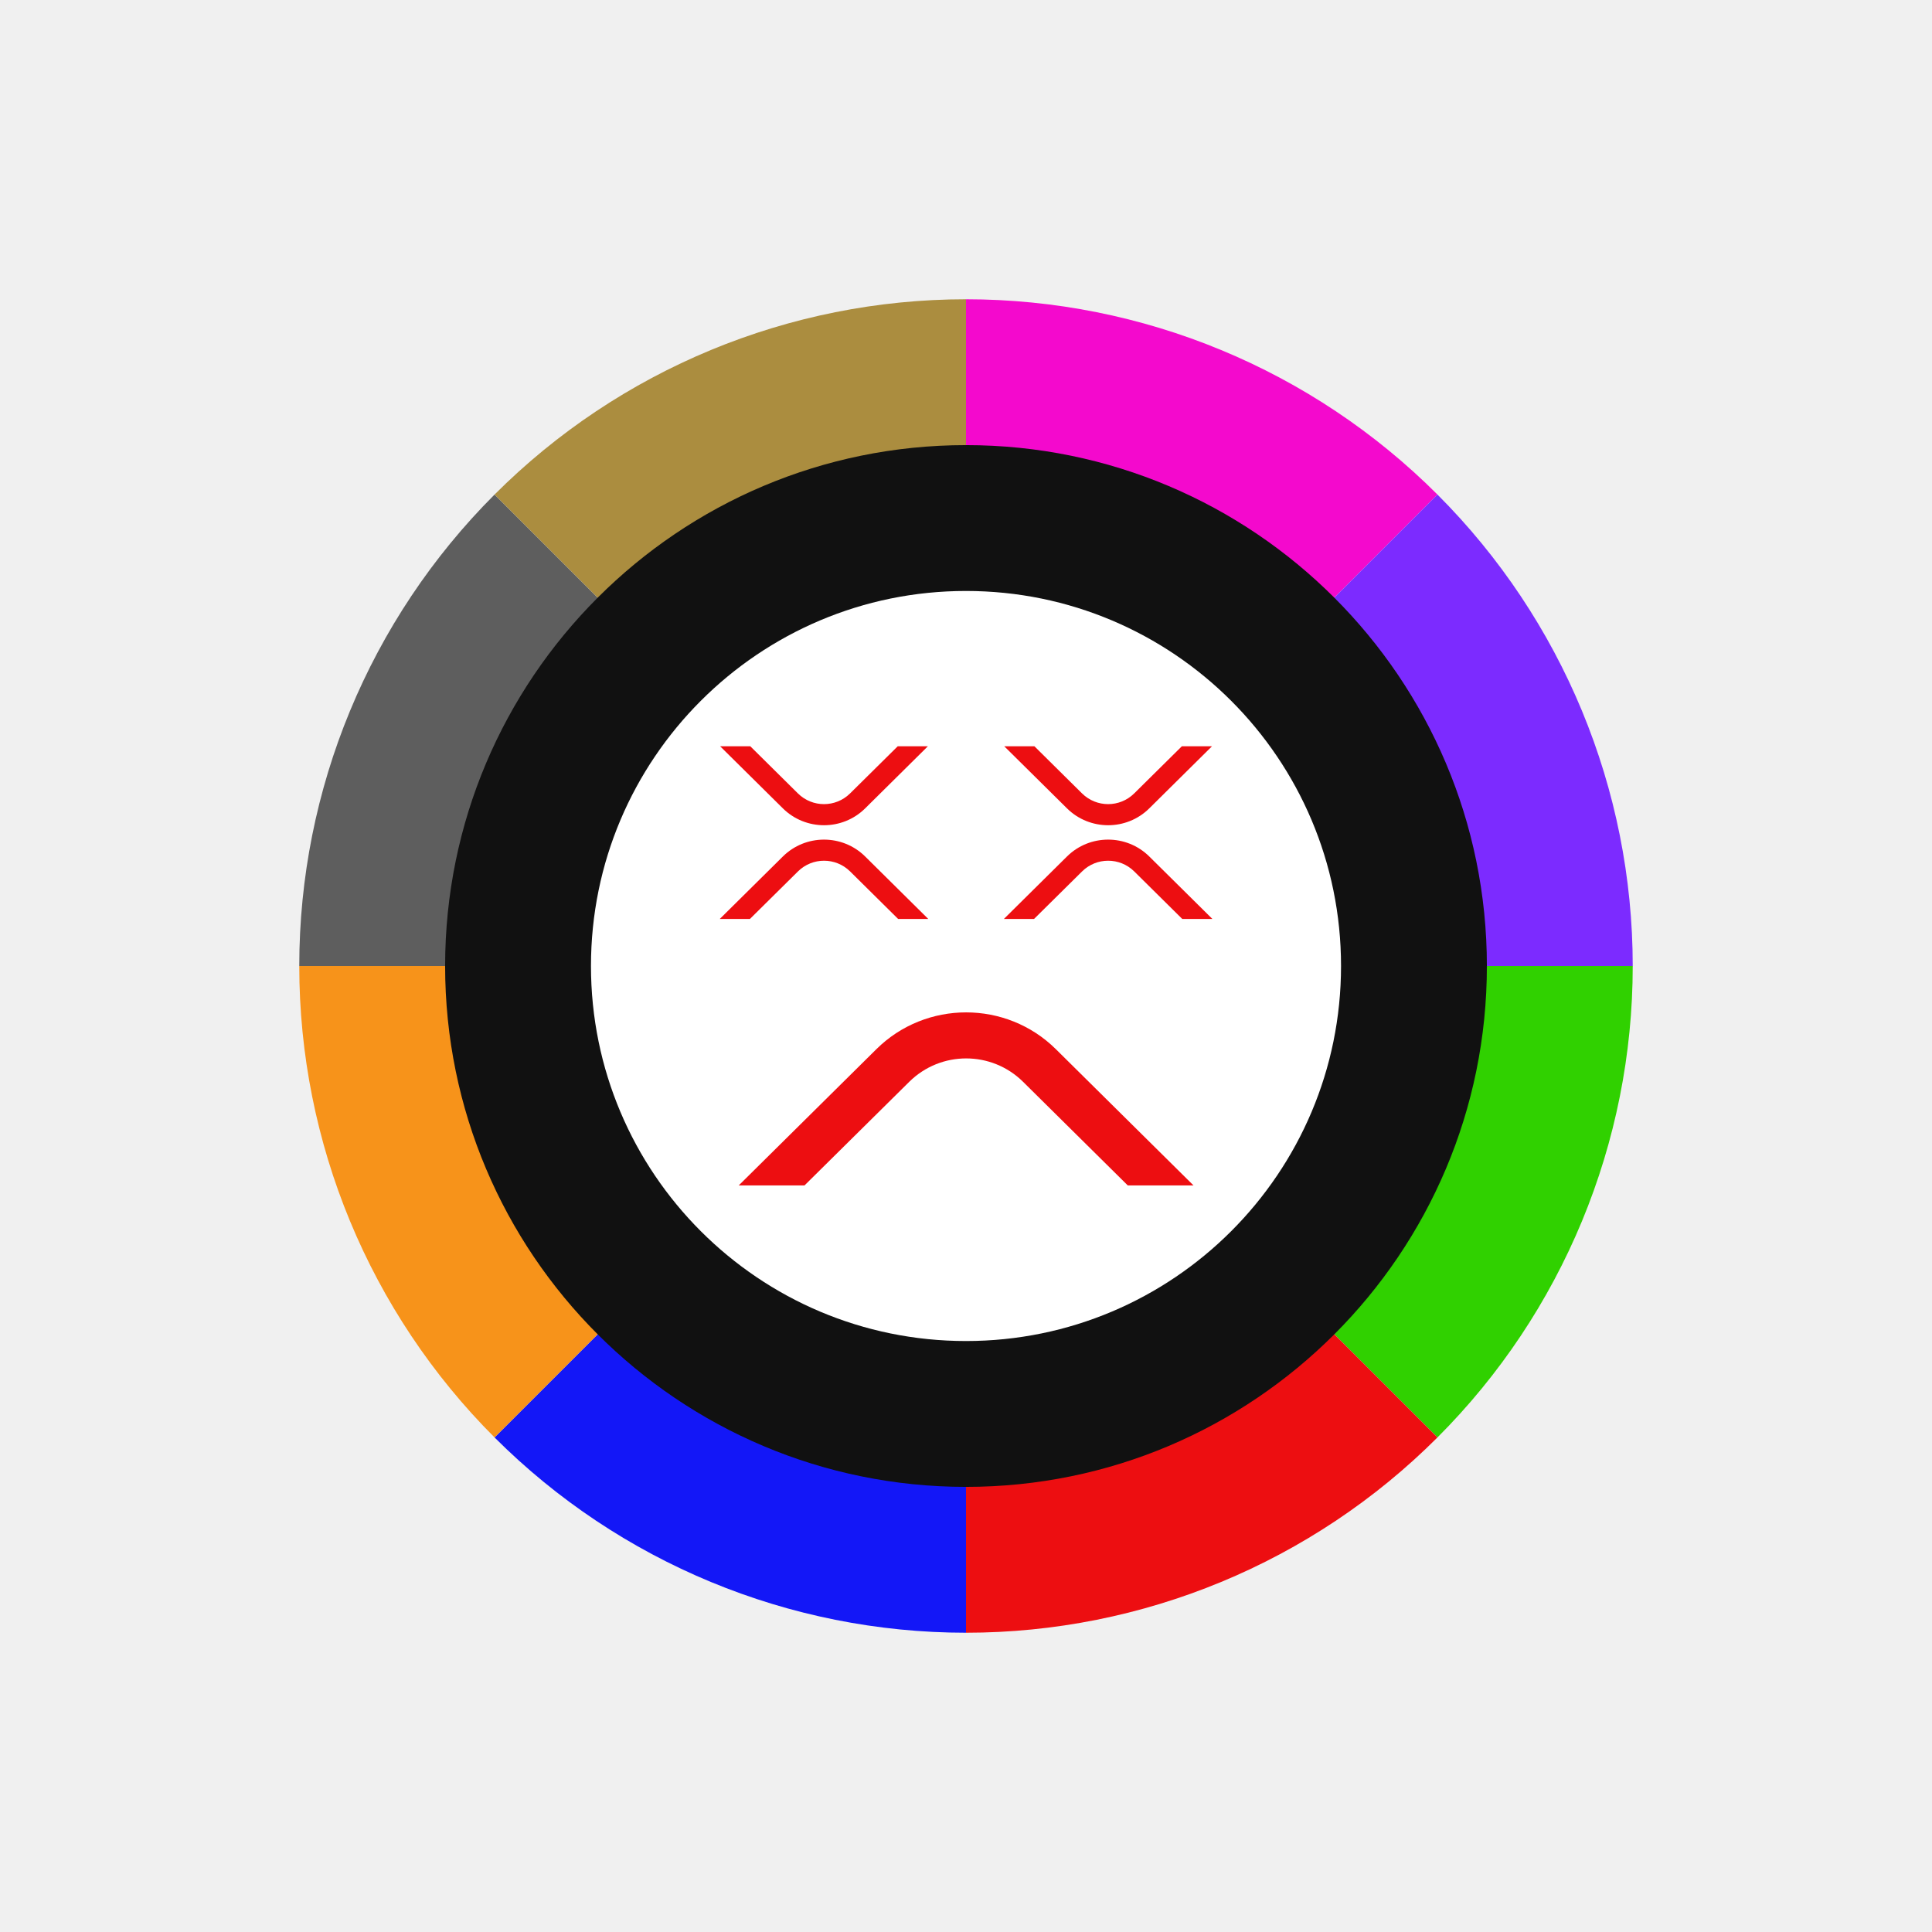
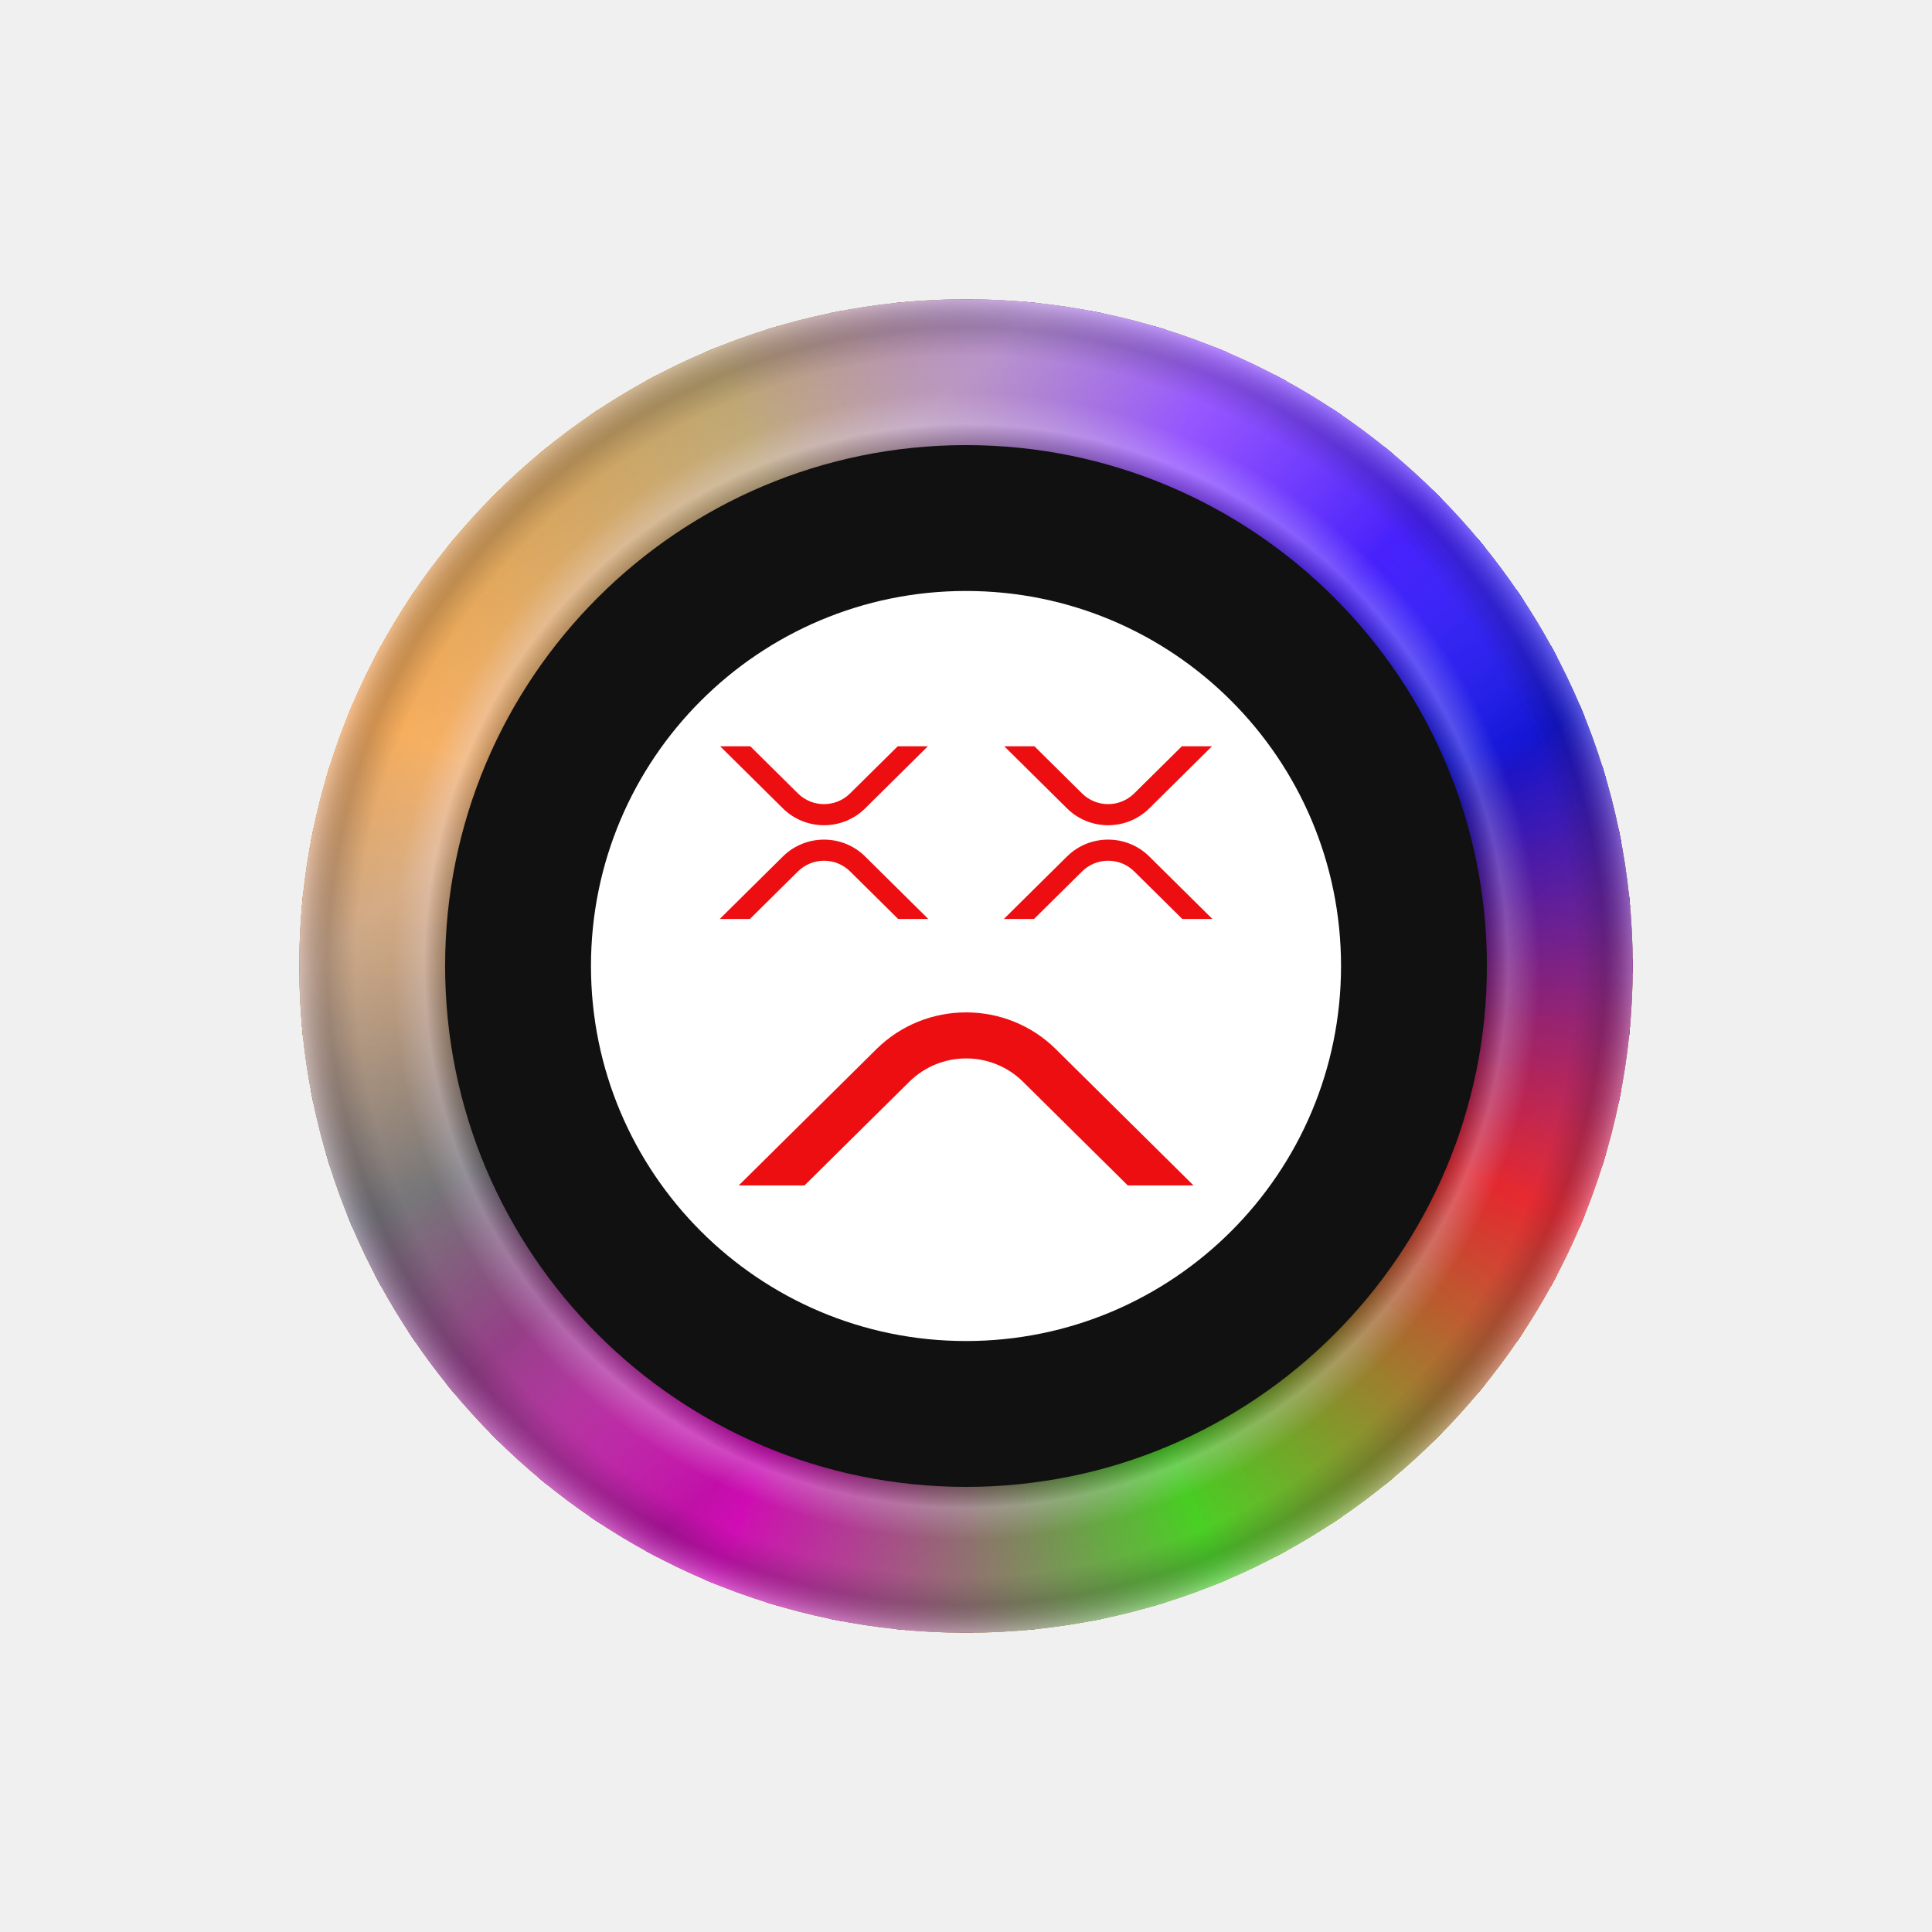
<svg xmlns="http://www.w3.org/2000/svg" viewBox="-51 -51 102 102">
  <g>
-     <g aria-label="Eight equal color segments">
-       <path data-color="pink" fill="#f409cd" d="M 0 0 L 0 -35.2 A 35.2 35.2 0 0 1 24.89 -24.89 Z" />
-       <path data-color="purple" fill="#7c2bff" d="M 0 0 L 24.89 -24.89 A 35.2 35.2 0 0 1 35.2 0 Z" />
-       <path data-color="green" fill="#30d100" d="M 0 0 L 35.2 0 A 35.2 35.2 0 0 1 24.89 24.89 Z" />
-       <path data-color="red" fill="#ed0e11" d="M 0 0 L 24.89 24.89 A 35.2 35.2 0 0 1 0 35.2 Z" />
-       <path data-color="blue" fill="#1317f7" d="M 0 0 L 0 35.2 A 35.2 35.2 0 0 1 -24.89 24.89 Z" />
-       <path data-color="orange" fill="#f7931a" d="M 0 0 L -24.89 24.89 A 35.2 35.2 0 0 1 -35.2 0 Z" />
-       <path data-color="silver" fill="#5e5e5e" d="M 0 0 L -35.2 0 A 35.2 35.2 0 0 1 -24.89 -24.89 Z" />
-       <path data-color="gold" fill="#ab8d3f" d="M 0 0 L -24.89 -24.89 A 35.2 35.2 0 0 1 0 -35.2 Z" />
+     <defs>
+       <clipPath id="prism-disc">
+         <circle r="35.2" />
+       </clipPath>
+       <linearGradient id="prism-0" gradientUnits="userSpaceOnUse" x1="-11.997" y1="-28.964" x2="-9.1" y2="-30">
+         <stop stop-color="#ab8d3f" />
+         <stop offset="1" stop-color="#a58157" />
+       </linearGradient>
+       <linearGradient id="prism-1" gradientUnits="userSpaceOnUse" x1="-9.1" y1="-30" x2="-6.116" y2="-30.748">
+         <stop stop-color="#a58157" />
+         <stop offset="1" stop-color="#9f756f" />
+       </linearGradient>
+       <linearGradient id="prism-2" gradientUnits="userSpaceOnUse" x1="-6.116" y1="-30.748" x2="-3.073" y2="-31.199">
+         <stop stop-color="#9f756f" />
+         <stop offset="1" stop-color="#996887" />
+       </linearGradient>
+       <linearGradient id="prism-3" gradientUnits="userSpaceOnUse" x1="-3.073" y1="-31.199" x2="0" y2="-31.35">
+         <stop stop-color="#996887" />
+         <stop offset="1" stop-color="#945c9f" />
+       </linearGradient>
+       <linearGradient id="prism-4" gradientUnits="userSpaceOnUse" x1="0" y1="-31.35" x2="3.073" y2="-31.199">
+         <stop stop-color="#945c9f" />
+         <stop offset="1" stop-color="#8e50b7" />
+       </linearGradient>
+       <linearGradient id="prism-5" gradientUnits="userSpaceOnUse" x1="3.073" y1="-31.199" x2="6.116" y2="-30.748">
+         <stop stop-color="#8e50b7" />
+         <stop offset="1" stop-color="#8844cf" />
+       </linearGradient>
+       <linearGradient id="prism-6" gradientUnits="userSpaceOnUse" x1="6.116" y1="-30.748" x2="9.1" y2="-30">
+         <stop stop-color="#8844cf" />
+         <stop offset="1" stop-color="#8237e7" />
+       </linearGradient>
+       <linearGradient id="prism-7" gradientUnits="userSpaceOnUse" x1="9.1" y1="-30" x2="11.997" y2="-28.964">
+         <stop stop-color="#8237e7" />
+         <stop offset="1" stop-color="#7c2bff" />
+       </linearGradient>
+       <linearGradient id="prism-8" gradientUnits="userSpaceOnUse" x1="11.997" y1="-28.964" x2="14.778" y2="-27.648">
+         <stop stop-color="#7c2bff" />
+         <stop offset="1" stop-color="#6f29fe" />
+       </linearGradient>
+       <linearGradient id="prism-9" gradientUnits="userSpaceOnUse" x1="14.778" y1="-27.648" x2="17.417" y2="-26.067">
+         <stop stop-color="#6f29fe" />
+         <stop offset="1" stop-color="#6226fd" />
+       </linearGradient>
+       <linearGradient id="prism-10" gradientUnits="userSpaceOnUse" x1="17.417" y1="-26.067" x2="19.888" y2="-24.234">
+         <stop stop-color="#6226fd" />
+         <stop offset="1" stop-color="#5524fc" />
+       </linearGradient>
+       <linearGradient id="prism-11" gradientUnits="userSpaceOnUse" x1="19.888" y1="-24.234" x2="22.168" y2="-22.168">
+         <stop stop-color="#5524fc" />
+         <stop offset="1" stop-color="#4821fb" />
+       </linearGradient>
+       <linearGradient id="prism-12" gradientUnits="userSpaceOnUse" x1="22.168" y1="-22.168" x2="24.234" y2="-19.888">
+         <stop stop-color="#4821fb" />
+         <stop offset="1" stop-color="#3a1ffa" />
+       </linearGradient>
+       <linearGradient id="prism-13" gradientUnits="userSpaceOnUse" x1="24.234" y1="-19.888" x2="26.067" y2="-17.417">
+         <stop stop-color="#3a1ffa" />
+         <stop offset="1" stop-color="#2d1cf9" />
+       </linearGradient>
+       <linearGradient id="prism-14" gradientUnits="userSpaceOnUse" x1="26.067" y1="-17.417" x2="27.648" y2="-14.778">
+         <stop stop-color="#2d1cf9" />
+         <stop offset="1" stop-color="#201af8" />
+       </linearGradient>
+       <linearGradient id="prism-15" gradientUnits="userSpaceOnUse" x1="27.648" y1="-14.778" x2="28.964" y2="-11.997">
+         <stop stop-color="#201af8" />
+         <stop offset="1" stop-color="#1317f7" />
+       </linearGradient>
+       <linearGradient id="prism-16" gradientUnits="userSpaceOnUse" x1="28.964" y1="-11.997" x2="30" y2="-9.1">
+         <stop stop-color="#1317f7" />
+         <stop offset="1" stop-color="#2e16da" />
+       </linearGradient>
+       <linearGradient id="prism-17" gradientUnits="userSpaceOnUse" x1="30" y1="-9.1" x2="30.748" y2="-6.116">
+         <stop stop-color="#2e16da" />
+         <stop offset="1" stop-color="#4a15be" />
+       </linearGradient>
+       <linearGradient id="prism-18" gradientUnits="userSpaceOnUse" x1="30.748" y1="-6.116" x2="31.199" y2="-3.073">
+         <stop stop-color="#4a15be" />
+         <stop offset="1" stop-color="#6514a1" />
+       </linearGradient>
+       <linearGradient id="prism-19" gradientUnits="userSpaceOnUse" x1="31.199" y1="-3.073" x2="31.35" y2="0">
+         <stop stop-color="#6514a1" />
+         <stop offset="1" stop-color="#801384" />
+       </linearGradient>
+       <linearGradient id="prism-20" gradientUnits="userSpaceOnUse" x1="31.35" y1="0" x2="31.199" y2="3.073">
+         <stop stop-color="#801384" />
+         <stop offset="1" stop-color="#9b1167" />
+       </linearGradient>
+       <linearGradient id="prism-21" gradientUnits="userSpaceOnUse" x1="31.199" y1="3.073" x2="30.748" y2="6.116">
+         <stop stop-color="#9b1167" />
+         <stop offset="1" stop-color="#b7104b" />
+       </linearGradient>
+       <linearGradient id="prism-22" gradientUnits="userSpaceOnUse" x1="30.748" y1="6.116" x2="30" y2="9.1">
+         <stop stop-color="#b7104b" />
+         <stop offset="1" stop-color="#d20f2e" />
+       </linearGradient>
+       <linearGradient id="prism-23" gradientUnits="userSpaceOnUse" x1="30" y1="9.1" x2="28.964" y2="11.997">
+         <stop stop-color="#d20f2e" />
+         <stop offset="1" stop-color="#ed0e11" />
+       </linearGradient>
+       <linearGradient id="prism-24" gradientUnits="userSpaceOnUse" x1="28.964" y1="11.997" x2="27.648" y2="14.778">
+         <stop stop-color="#ed0e11" />
+         <stop offset="1" stop-color="#d5260f" />
+       </linearGradient>
+       <linearGradient id="prism-25" gradientUnits="userSpaceOnUse" x1="27.648" y1="14.778" x2="26.067" y2="17.417">
+         <stop stop-color="#d5260f" />
+         <stop offset="1" stop-color="#be3f0d" />
+       </linearGradient>
+       <linearGradient id="prism-26" gradientUnits="userSpaceOnUse" x1="26.067" y1="17.417" x2="24.234" y2="19.888">
+         <stop stop-color="#be3f0d" />
+         <stop offset="1" stop-color="#a6570b" />
+       </linearGradient>
+       <linearGradient id="prism-27" gradientUnits="userSpaceOnUse" x1="24.234" y1="19.888" x2="22.168" y2="22.168">
+         <stop stop-color="#a6570b" />
+         <stop offset="1" stop-color="#8f7009" />
+       </linearGradient>
+       <linearGradient id="prism-28" gradientUnits="userSpaceOnUse" x1="22.168" y1="22.168" x2="19.888" y2="24.234">
+         <stop stop-color="#8f7009" />
+         <stop offset="1" stop-color="#778806" />
+       </linearGradient>
+       <linearGradient id="prism-29" gradientUnits="userSpaceOnUse" x1="19.888" y1="24.234" x2="17.417" y2="26.067">
+         <stop stop-color="#778806" />
+         <stop offset="1" stop-color="#5fa004" />
+       </linearGradient>
+       <linearGradient id="prism-30" gradientUnits="userSpaceOnUse" x1="17.417" y1="26.067" x2="14.778" y2="27.648">
+         <stop stop-color="#5fa004" />
+         <stop offset="1" stop-color="#48b902" />
+       </linearGradient>
+       <linearGradient id="prism-31" gradientUnits="userSpaceOnUse" x1="14.778" y1="27.648" x2="11.997" y2="28.964">
+         <stop stop-color="#48b902" />
+         <stop offset="1" stop-color="#30d100" />
+       </linearGradient>
+       <linearGradient id="prism-32" gradientUnits="userSpaceOnUse" x1="11.997" y1="28.964" x2="9.1" y2="30">
+         <stop stop-color="#30d100" />
+         <stop offset="1" stop-color="#49b81a" />
+       </linearGradient>
+       <linearGradient id="prism-33" gradientUnits="userSpaceOnUse" x1="9.1" y1="30" x2="6.116" y2="30.748">
+         <stop stop-color="#49b81a" />
+         <stop offset="1" stop-color="#619f33" />
+       </linearGradient>
+       <linearGradient id="prism-34" gradientUnits="userSpaceOnUse" x1="6.116" y1="30.748" x2="3.073" y2="31.199">
+         <stop stop-color="#619f33" />
+         <stop offset="1" stop-color="#7a864d" />
+       </linearGradient>
+       <linearGradient id="prism-35" gradientUnits="userSpaceOnUse" x1="3.073" y1="31.199" x2="0" y2="31.35">
+         <stop stop-color="#7a864d" />
+         <stop offset="1" stop-color="#926d67" />
+       </linearGradient>
+       <linearGradient id="prism-36" gradientUnits="userSpaceOnUse" x1="0" y1="31.35" x2="-3.073" y2="31.199">
+         <stop stop-color="#926d67" />
+         <stop offset="1" stop-color="#ab5480" />
+       </linearGradient>
+       <linearGradient id="prism-37" gradientUnits="userSpaceOnUse" x1="-3.073" y1="31.199" x2="-6.116" y2="30.748">
+         <stop stop-color="#ab5480" />
+         <stop offset="1" stop-color="#c33b9a" />
+       </linearGradient>
+       <linearGradient id="prism-38" gradientUnits="userSpaceOnUse" x1="-6.116" y1="30.748" x2="-9.1" y2="30">
+         <stop stop-color="#c33b9a" />
+         <stop offset="1" stop-color="#dc22b3" />
+       </linearGradient>
+       <linearGradient id="prism-39" gradientUnits="userSpaceOnUse" x1="-9.1" y1="30" x2="-11.997" y2="28.964">
+         <stop stop-color="#dc22b3" />
+         <stop offset="1" stop-color="#f409cd" />
+       </linearGradient>
+       <linearGradient id="prism-40" gradientUnits="userSpaceOnUse" x1="-11.997" y1="28.964" x2="-14.778" y2="27.648">
+         <stop stop-color="#f409cd" />
+         <stop offset="1" stop-color="#e114bf" />
+       </linearGradient>
+       <linearGradient id="prism-41" gradientUnits="userSpaceOnUse" x1="-14.778" y1="27.648" x2="-17.417" y2="26.067">
+         <stop stop-color="#e114bf" />
+         <stop offset="1" stop-color="#cf1eb1" />
+       </linearGradient>
+       <linearGradient id="prism-42" gradientUnits="userSpaceOnUse" x1="-17.417" y1="26.067" x2="-19.888" y2="24.234">
+         <stop stop-color="#cf1eb1" />
+         <stop offset="1" stop-color="#bc29a3" />
+       </linearGradient>
+       <linearGradient id="prism-43" gradientUnits="userSpaceOnUse" x1="-19.888" y1="24.234" x2="-22.168" y2="22.168">
+         <stop stop-color="#bc29a3" />
+         <stop offset="1" stop-color="#a93496" />
+       </linearGradient>
+       <linearGradient id="prism-44" gradientUnits="userSpaceOnUse" x1="-22.168" y1="22.168" x2="-24.234" y2="19.888">
+         <stop stop-color="#a93496" />
+         <stop offset="1" stop-color="#963e88" />
+       </linearGradient>
+       <linearGradient id="prism-45" gradientUnits="userSpaceOnUse" x1="-24.234" y1="19.888" x2="-26.067" y2="17.417">
+         <stop stop-color="#963e88" />
+         <stop offset="1" stop-color="#84497a" />
+       </linearGradient>
+       <linearGradient id="prism-46" gradientUnits="userSpaceOnUse" x1="-26.067" y1="17.417" x2="-27.648" y2="14.778">
+         <stop stop-color="#84497a" />
+         <stop offset="1" stop-color="#71536c" />
+       </linearGradient>
+       <linearGradient id="prism-47" gradientUnits="userSpaceOnUse" x1="-27.648" y1="14.778" x2="-28.964" y2="11.997">
+         <stop stop-color="#71536c" />
+         <stop offset="1" stop-color="#5e5e5e" />
+       </linearGradient>
+       <linearGradient id="prism-48" gradientUnits="userSpaceOnUse" x1="-28.964" y1="11.997" x2="-30" y2="9.1">
+         <stop stop-color="#5e5e5e" />
+         <stop offset="1" stop-color="#716556" />
+       </linearGradient>
+       <linearGradient id="prism-49" gradientUnits="userSpaceOnUse" x1="-30" y1="9.1" x2="-30.748" y2="6.116">
+         <stop stop-color="#716556" />
+         <stop offset="1" stop-color="#846b4d" />
+       </linearGradient>
+       <linearGradient id="prism-50" gradientUnits="userSpaceOnUse" x1="-30.748" y1="6.116" x2="-31.199" y2="3.073">
+         <stop stop-color="#846b4d" />
+         <stop offset="1" stop-color="#977245" />
+       </linearGradient>
+       <linearGradient id="prism-51" gradientUnits="userSpaceOnUse" x1="-31.199" y1="3.073" x2="-31.35" y2="0">
+         <stop stop-color="#977245" />
+         <stop offset="1" stop-color="#ab793c" />
+       </linearGradient>
+       <linearGradient id="prism-52" gradientUnits="userSpaceOnUse" x1="-31.35" y1="0" x2="-31.199" y2="-3.073">
+         <stop stop-color="#ab793c" />
+         <stop offset="1" stop-color="#be7f34" />
+       </linearGradient>
+       <linearGradient id="prism-53" gradientUnits="userSpaceOnUse" x1="-31.199" y1="-3.073" x2="-30.748" y2="-6.116">
+         <stop stop-color="#be7f34" />
+         <stop offset="1" stop-color="#d1862b" />
+       </linearGradient>
+       <linearGradient id="prism-54" gradientUnits="userSpaceOnUse" x1="-30.748" y1="-6.116" x2="-30" y2="-9.1">
+         <stop stop-color="#d1862b" />
+         <stop offset="1" stop-color="#e48c23" />
+       </linearGradient>
+       <linearGradient id="prism-55" gradientUnits="userSpaceOnUse" x1="-30" y1="-9.1" x2="-28.964" y2="-11.997">
+         <stop stop-color="#e48c23" />
+         <stop offset="1" stop-color="#f7931a" />
+       </linearGradient>
+       <linearGradient id="prism-56" gradientUnits="userSpaceOnUse" x1="-28.964" y1="-11.997" x2="-27.648" y2="-14.778">
+         <stop stop-color="#f7931a" />
+         <stop offset="1" stop-color="#ee921f" />
+       </linearGradient>
+       <linearGradient id="prism-57" gradientUnits="userSpaceOnUse" x1="-27.648" y1="-14.778" x2="-26.067" y2="-17.417">
+         <stop stop-color="#ee921f" />
+         <stop offset="1" stop-color="#e49223" />
+       </linearGradient>
+       <linearGradient id="prism-58" gradientUnits="userSpaceOnUse" x1="-26.067" y1="-17.417" x2="-24.234" y2="-19.888">
+         <stop stop-color="#e49223" />
+         <stop offset="1" stop-color="#db9128" />
+       </linearGradient>
+       <linearGradient id="prism-59" gradientUnits="userSpaceOnUse" x1="-24.234" y1="-19.888" x2="-22.168" y2="-22.168">
+         <stop stop-color="#db9128" />
+         <stop offset="1" stop-color="#d1902d" />
+       </linearGradient>
+       <linearGradient id="prism-60" gradientUnits="userSpaceOnUse" x1="-22.168" y1="-22.168" x2="-19.888" y2="-24.234">
+         <stop stop-color="#d1902d" />
+         <stop offset="1" stop-color="#c88f31" />
+       </linearGradient>
+       <linearGradient id="prism-61" gradientUnits="userSpaceOnUse" x1="-19.888" y1="-24.234" x2="-17.417" y2="-26.067">
+         <stop stop-color="#c88f31" />
+         <stop offset="1" stop-color="#be8f36" />
+       </linearGradient>
+       <linearGradient id="prism-62" gradientUnits="userSpaceOnUse" x1="-17.417" y1="-26.067" x2="-14.778" y2="-27.648">
+         <stop stop-color="#be8f36" />
+         <stop offset="1" stop-color="#b58e3a" />
+       </linearGradient>
+       <linearGradient id="prism-63" gradientUnits="userSpaceOnUse" x1="-14.778" y1="-27.648" x2="-11.997" y2="-28.964">
+         <stop stop-color="#b58e3a" />
+         <stop offset="1" stop-color="#ab8d3f" />
+       </linearGradient>
+       <radialGradient id="prism-bevel" gradientUnits="userSpaceOnUse" cx="0" cy="0" r="51">
+         <stop offset=".539" stop-color="#11101c" stop-opacity=".22" />
+         <stop offset=".561" stop-color="#ece4ff" stop-opacity=".25" />
+         <stop offset=".594" stop-color="#ece4ff" stop-opacity="0" />
+         <stop offset=".632" stop-color="#100d21" stop-opacity="0" />
+         <stop offset=".661" stop-color="#100d21" stop-opacity=".17" />
+         <stop offset=".69" stop-color="#e8e0ff" stop-opacity=".32" />
+       </radialGradient>
+       <linearGradient id="prism-reflection" gradientUnits="userSpaceOnUse" x1="-48.19" y1="-53.52" x2="48.19" y2="53.52">
+         <stop offset=".18" stop-color="#f3edff" stop-opacity="0" />
+         <stop offset=".34" stop-color="#f3edff" stop-opacity=".4" />
+         <stop offset=".49" stop-color="#f3edff" stop-opacity="0" />
+         <stop offset=".58" stop-color="#110b29" stop-opacity=".18" />
+         <stop offset=".73" stop-color="#efe4ff" stop-opacity=".16" />
+         <stop offset=".88" stop-color="#efe4ff" stop-opacity="0" />
+       </linearGradient>
+     </defs>
+     <g aria-label="Prism chrome wild ring" clip-path="url(#prism-disc)">
+       <circle r="35.2" fill="#ab8d3f" />
+       <path data-color="gold" fill="url(#prism-0)" stroke="url(#prism-0)" stroke-width="0.7" d="M0 0 L-13.777 -33.26 A36 36 0 0 1 -10.45 -34.45 Z" />
+       <path fill="url(#prism-1)" stroke="url(#prism-1)" stroke-width="0.7" d="M0 0 L-10.45 -34.45 A36 36 0 0 1 -7.023 -35.308 Z" />
+       <path fill="url(#prism-2)" stroke="url(#prism-2)" stroke-width="0.7" d="M0 0 L-7.023 -35.308 A36 36 0 0 1 -3.529 -35.827 Z" />
+       <path fill="url(#prism-3)" stroke="url(#prism-3)" stroke-width="0.7" d="M0 0 L-3.529 -35.827 A36 36 0 0 1 0 -36 Z" />
+       <path fill="url(#prism-4)" stroke="url(#prism-4)" stroke-width="0.7" d="M0 0 L0 -36 A36 36 0 0 1 3.529 -35.827 Z" />
+       <path fill="url(#prism-5)" stroke="url(#prism-5)" stroke-width="0.7" d="M0 0 L3.529 -35.827 A36 36 0 0 1 7.023 -35.308 Z" />
+       <path fill="url(#prism-6)" stroke="url(#prism-6)" stroke-width="0.7" d="M0 0 L7.023 -35.308 A36 36 0 0 1 10.45 -34.45 Z" />
+       <path fill="url(#prism-7)" stroke="url(#prism-7)" stroke-width="0.7" d="M0 0 L10.45 -34.45 A36 36 0 0 1 13.777 -33.26 Z" />
+       <path data-color="purple" fill="url(#prism-8)" stroke="url(#prism-8)" stroke-width="0.7" d="M0 0 L13.777 -33.26 A36 36 0 0 1 16.97 -31.749 Z" />
+       <path fill="url(#prism-9)" stroke="url(#prism-9)" stroke-width="0.7" d="M0 0 L16.97 -31.749 A36 36 0 0 1 20.001 -29.933 Z" />
+       <path fill="url(#prism-10)" stroke="url(#prism-10)" stroke-width="0.7" d="M0 0 L20.001 -29.933 A36 36 0 0 1 22.838 -27.828 Z" />
+       <path fill="url(#prism-11)" stroke="url(#prism-11)" stroke-width="0.7" d="M0 0 L22.838 -27.828 A36 36 0 0 1 25.456 -25.456 Z" />
+       <path fill="url(#prism-12)" stroke="url(#prism-12)" stroke-width="0.7" d="M0 0 L25.456 -25.456 A36 36 0 0 1 27.828 -22.838 Z" />
+       <path fill="url(#prism-13)" stroke="url(#prism-13)" stroke-width="0.7" d="M0 0 L27.828 -22.838 A36 36 0 0 1 29.933 -20.001 Z" />
+       <path fill="url(#prism-14)" stroke="url(#prism-14)" stroke-width="0.7" d="M0 0 L29.933 -20.001 A36 36 0 0 1 31.749 -16.97 Z" />
+       <path fill="url(#prism-15)" stroke="url(#prism-15)" stroke-width="0.7" d="M0 0 L31.749 -16.97 A36 36 0 0 1 33.26 -13.777 Z" />
+       <path data-color="blue" fill="url(#prism-16)" stroke="url(#prism-16)" stroke-width="0.7" d="M0 0 L33.26 -13.777 A36 36 0 0 1 34.45 -10.45 Z" />
+       <path fill="url(#prism-17)" stroke="url(#prism-17)" stroke-width="0.7" d="M0 0 L34.45 -10.45 A36 36 0 0 1 35.308 -7.023 Z" />
+       <path fill="url(#prism-18)" stroke="url(#prism-18)" stroke-width="0.7" d="M0 0 L35.308 -7.023 A36 36 0 0 1 35.827 -3.529 Z" />
+       <path fill="url(#prism-19)" stroke="url(#prism-19)" stroke-width="0.7" d="M0 0 L35.827 -3.529 A36 36 0 0 1 36 0 Z" />
+       <path fill="url(#prism-20)" stroke="url(#prism-20)" stroke-width="0.7" d="M0 0 L36 0 A36 36 0 0 1 35.827 3.529 Z" />
+       <path fill="url(#prism-21)" stroke="url(#prism-21)" stroke-width="0.7" d="M0 0 L35.827 3.529 A36 36 0 0 1 35.308 7.023 Z" />
+       <path fill="url(#prism-22)" stroke="url(#prism-22)" stroke-width="0.7" d="M0 0 L35.308 7.023 A36 36 0 0 1 34.45 10.45 Z" />
+       <path fill="url(#prism-23)" stroke="url(#prism-23)" stroke-width="0.7" d="M0 0 L34.45 10.45 A36 36 0 0 1 33.26 13.777 Z" />
+       <path data-color="red" fill="url(#prism-24)" stroke="url(#prism-24)" stroke-width="0.7" d="M0 0 L33.26 13.777 A36 36 0 0 1 31.749 16.97 Z" />
+       <path fill="url(#prism-25)" stroke="url(#prism-25)" stroke-width="0.7" d="M0 0 L31.749 16.97 A36 36 0 0 1 29.933 20.001 Z" />
+       <path fill="url(#prism-26)" stroke="url(#prism-26)" stroke-width="0.7" d="M0 0 L29.933 20.001 A36 36 0 0 1 27.828 22.838 Z" />
+       <path fill="url(#prism-27)" stroke="url(#prism-27)" stroke-width="0.7" d="M0 0 L27.828 22.838 A36 36 0 0 1 25.456 25.456 Z" />
+       <path fill="url(#prism-28)" stroke="url(#prism-28)" stroke-width="0.7" d="M0 0 L25.456 25.456 A36 36 0 0 1 22.838 27.828 Z" />
+       <path fill="url(#prism-29)" stroke="url(#prism-29)" stroke-width="0.7" d="M0 0 L22.838 27.828 A36 36 0 0 1 20.001 29.933 Z" />
+       <path fill="url(#prism-30)" stroke="url(#prism-30)" stroke-width="0.7" d="M0 0 L20.001 29.933 A36 36 0 0 1 16.97 31.749 Z" />
+       <path fill="url(#prism-31)" stroke="url(#prism-31)" stroke-width="0.7" d="M0 0 L16.97 31.749 A36 36 0 0 1 13.777 33.26 Z" />
+       <path data-color="green" fill="url(#prism-32)" stroke="url(#prism-32)" stroke-width="0.7" d="M0 0 L13.777 33.26 A36 36 0 0 1 10.45 34.45 Z" />
+       <path fill="url(#prism-33)" stroke="url(#prism-33)" stroke-width="0.7" d="M0 0 L10.45 34.45 A36 36 0 0 1 7.023 35.308 Z" />
+       <path fill="url(#prism-34)" stroke="url(#prism-34)" stroke-width="0.7" d="M0 0 L7.023 35.308 A36 36 0 0 1 3.529 35.827 Z" />
+       <path fill="url(#prism-35)" stroke="url(#prism-35)" stroke-width="0.7" d="M0 0 L3.529 35.827 A36 36 0 0 1 0 36 Z" />
+       <path fill="url(#prism-36)" stroke="url(#prism-36)" stroke-width="0.7" d="M0 0 L0 36 A36 36 0 0 1 -3.529 35.827 Z" />
+       <path fill="url(#prism-37)" stroke="url(#prism-37)" stroke-width="0.7" d="M0 0 L-3.529 35.827 A36 36 0 0 1 -7.023 35.308 Z" />
+       <path fill="url(#prism-38)" stroke="url(#prism-38)" stroke-width="0.7" d="M0 0 L-7.023 35.308 A36 36 0 0 1 -10.45 34.45 Z" />
+       <path fill="url(#prism-39)" stroke="url(#prism-39)" stroke-width="0.7" d="M0 0 L-10.45 34.45 A36 36 0 0 1 -13.777 33.26 Z" />
+       <path data-color="pink" fill="url(#prism-40)" stroke="url(#prism-40)" stroke-width="0.7" d="M0 0 L-13.777 33.26 A36 36 0 0 1 -16.97 31.749 Z" />
+       <path fill="url(#prism-41)" stroke="url(#prism-41)" stroke-width="0.7" d="M0 0 L-16.97 31.749 A36 36 0 0 1 -20.001 29.933 Z" />
+       <path fill="url(#prism-42)" stroke="url(#prism-42)" stroke-width="0.7" d="M0 0 L-20.001 29.933 A36 36 0 0 1 -22.838 27.828 Z" />
+       <path fill="url(#prism-43)" stroke="url(#prism-43)" stroke-width="0.7" d="M0 0 L-22.838 27.828 A36 36 0 0 1 -25.456 25.456 Z" />
+       <path fill="url(#prism-44)" stroke="url(#prism-44)" stroke-width="0.7" d="M0 0 L-25.456 25.456 A36 36 0 0 1 -27.828 22.838 Z" />
+       <path fill="url(#prism-45)" stroke="url(#prism-45)" stroke-width="0.7" d="M0 0 L-27.828 22.838 A36 36 0 0 1 -29.933 20.001 Z" />
+       <path fill="url(#prism-46)" stroke="url(#prism-46)" stroke-width="0.7" d="M0 0 L-29.933 20.001 A36 36 0 0 1 -31.749 16.97 Z" />
+       <path fill="url(#prism-47)" stroke="url(#prism-47)" stroke-width="0.7" d="M0 0 L-31.749 16.97 A36 36 0 0 1 -33.26 13.777 Z" />
+       <path data-color="silver" fill="url(#prism-48)" stroke="url(#prism-48)" stroke-width="0.7" d="M0 0 L-33.26 13.777 A36 36 0 0 1 -34.45 10.45 Z" />
+       <path fill="url(#prism-49)" stroke="url(#prism-49)" stroke-width="0.7" d="M0 0 L-34.45 10.45 A36 36 0 0 1 -35.308 7.023 Z" />
+       <path fill="url(#prism-50)" stroke="url(#prism-50)" stroke-width="0.7" d="M0 0 L-35.308 7.023 A36 36 0 0 1 -35.827 3.529 Z" />
+       <path fill="url(#prism-51)" stroke="url(#prism-51)" stroke-width="0.7" d="M0 0 L-35.827 3.529 A36 36 0 0 1 -36 0 Z" />
+       <path fill="url(#prism-52)" stroke="url(#prism-52)" stroke-width="0.7" d="M0 0 L-36 0 A36 36 0 0 1 -35.827 -3.529 Z" />
+       <path fill="url(#prism-53)" stroke="url(#prism-53)" stroke-width="0.7" d="M0 0 L-35.827 -3.529 A36 36 0 0 1 -35.308 -7.023 Z" />
+       <path fill="url(#prism-54)" stroke="url(#prism-54)" stroke-width="0.7" d="M0 0 L-35.308 -7.023 A36 36 0 0 1 -34.45 -10.45 Z" />
+       <path fill="url(#prism-55)" stroke="url(#prism-55)" stroke-width="0.7" d="M0 0 L-34.45 -10.45 A36 36 0 0 1 -33.26 -13.777 Z" />
+       <path data-color="orange" fill="url(#prism-56)" stroke="url(#prism-56)" stroke-width="0.7" d="M0 0 L-33.26 -13.777 A36 36 0 0 1 -31.749 -16.97 Z" />
+       <path fill="url(#prism-57)" stroke="url(#prism-57)" stroke-width="0.7" d="M0 0 L-31.749 -16.97 A36 36 0 0 1 -29.933 -20.001 Z" />
+       <path fill="url(#prism-58)" stroke="url(#prism-58)" stroke-width="0.7" d="M0 0 L-29.933 -20.001 A36 36 0 0 1 -27.828 -22.838 Z" />
+       <path fill="url(#prism-59)" stroke="url(#prism-59)" stroke-width="0.7" d="M0 0 L-27.828 -22.838 A36 36 0 0 1 -25.456 -25.456 Z" />
+       <path fill="url(#prism-60)" stroke="url(#prism-60)" stroke-width="0.7" d="M0 0 L-25.456 -25.456 A36 36 0 0 1 -22.838 -27.828 Z" />
+       <path fill="url(#prism-61)" stroke="url(#prism-61)" stroke-width="0.7" d="M0 0 L-22.838 -27.828 A36 36 0 0 1 -20.001 -29.933 Z" />
+       <path fill="url(#prism-62)" stroke="url(#prism-62)" stroke-width="0.7" d="M0 0 L-20.001 -29.933 A36 36 0 0 1 -16.97 -31.749 Z" />
+       <path fill="url(#prism-63)" stroke="url(#prism-63)" stroke-width="0.7" d="M0 0 L-16.97 -31.749 A36 36 0 0 1 -13.777 -33.26 Z" />
+       <circle r="35.2" fill="url(#prism-reflection)" />
+       <circle r="35.2" fill="url(#prism-bevel)" />
    </g>
    <circle cx="0" cy="0" r="27.5" fill="#111" />
    <circle cx="0" cy="0" r="19.8" fill="#fff" />
    <g transform="matrix(0.055107 0 0 0.055107 -14.108 -14.108)">
      <g transform="translate(0 44) scale(1)">
        <g id="ico">
          <defs>
            <style>.cls-1{fill:#ed0e11}</style>
          </defs>
          <g id="Layer_2" data-name="Layer 2">
            <g id="Layer_1-2" data-name="Layer 1">
              <g transform="translate(20.106 1.511) scale(0.390151)">
                <path class="cls-1" d="M437 0h74L357 152.48c-55.77 55.19-146.19 55.19-202 0L.94 0H75l117 115.83a91.1 91.1 0 0 0 127.91 0Z" />
                <path class="cls-1" d="M74.05 424H0l155-153.42c55.77-55.19 146.19-55.19 202 0L512 424h-74L320 307.23a91.1 91.1 0 0 0-127.91 0Z" />
              </g>
              <g transform="translate(292.304 1.511) scale(0.390151)">
                <path class="cls-1" d="M437 0h74L357 152.48c-55.77 55.19-146.19 55.19-202 0L.94 0H75l117 115.83a91.1 91.1 0 0 0 127.91 0Z" />
                <path class="cls-1" d="M74.05 424H0l155-153.42c55.77-55.19 146.19-55.19 202 0L512 424h-74L320 307.23a91.1 91.1 0 0 0-127.91 0Z" />
              </g>
              <g transform="translate(38.253 61.394) scale(0.851072)">
                <path class="cls-1" d="M74.05 424H0l155-153.42c55.77-55.19 146.19-55.19 202 0L512 424h-74L320 307.23a91.1 91.1 0 0 0-127.91 0Z" />
              </g>
            </g>
          </g>
        </g>
      </g>
    </g>
  </g>
</svg>
